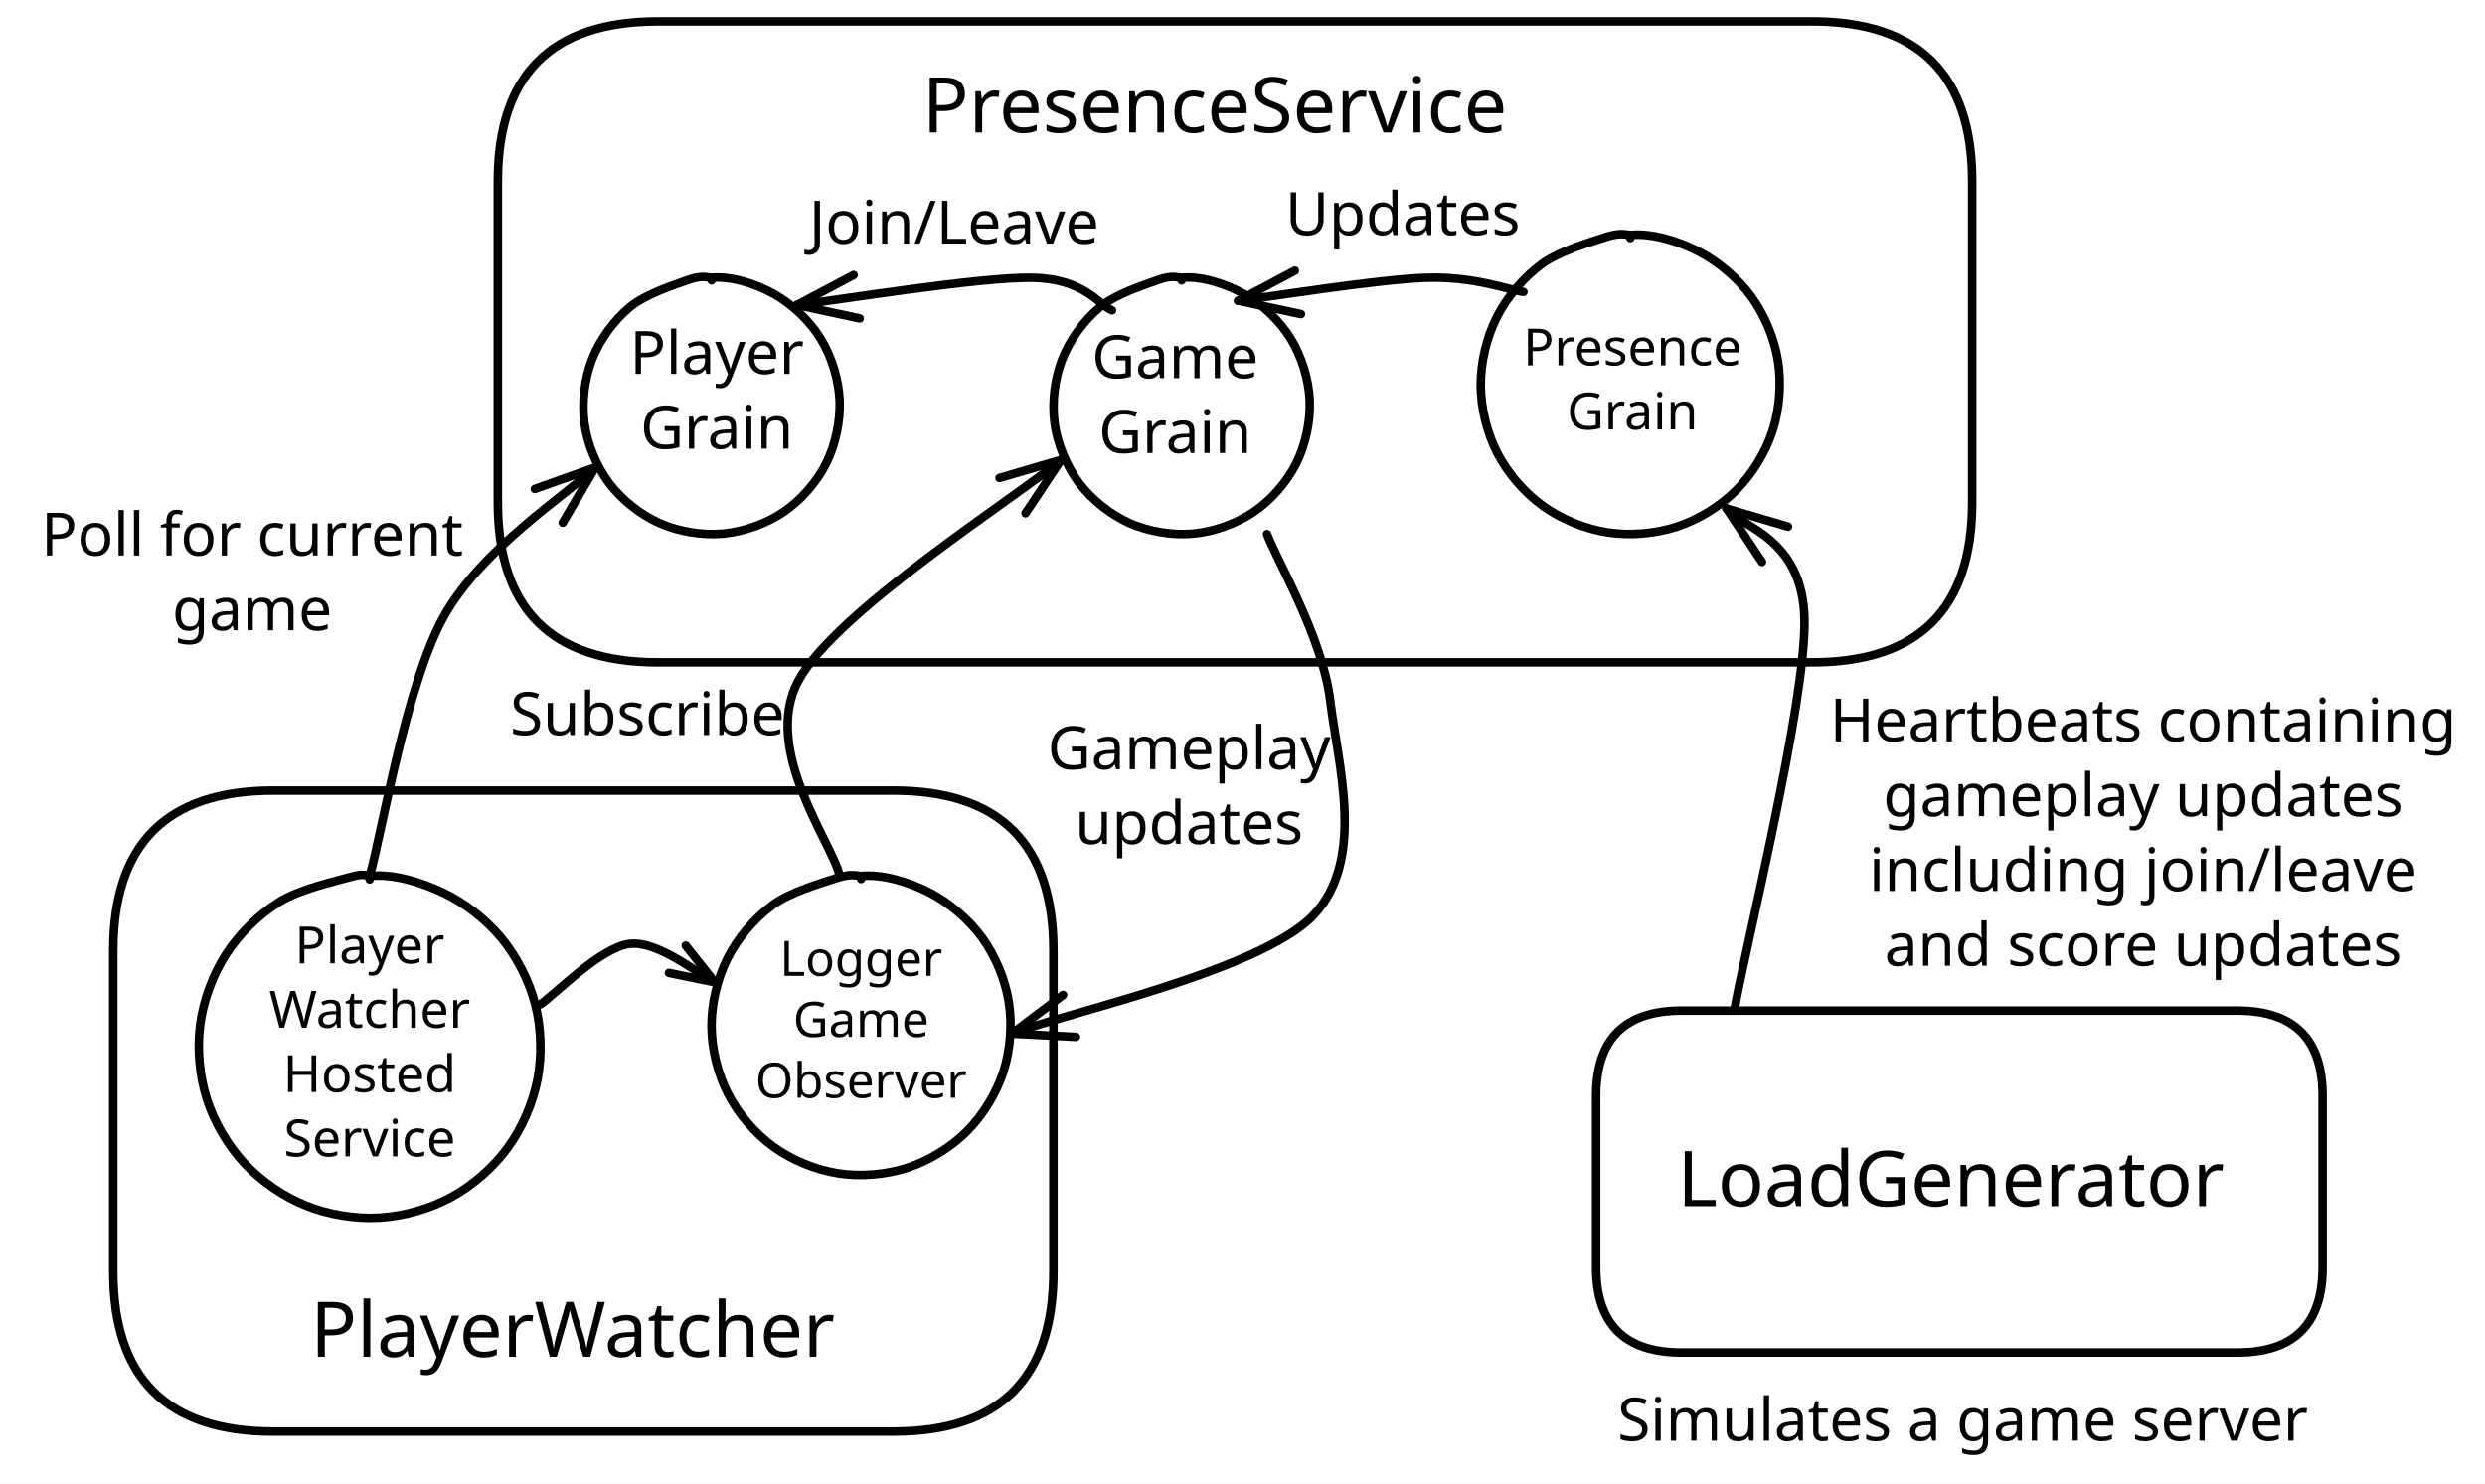
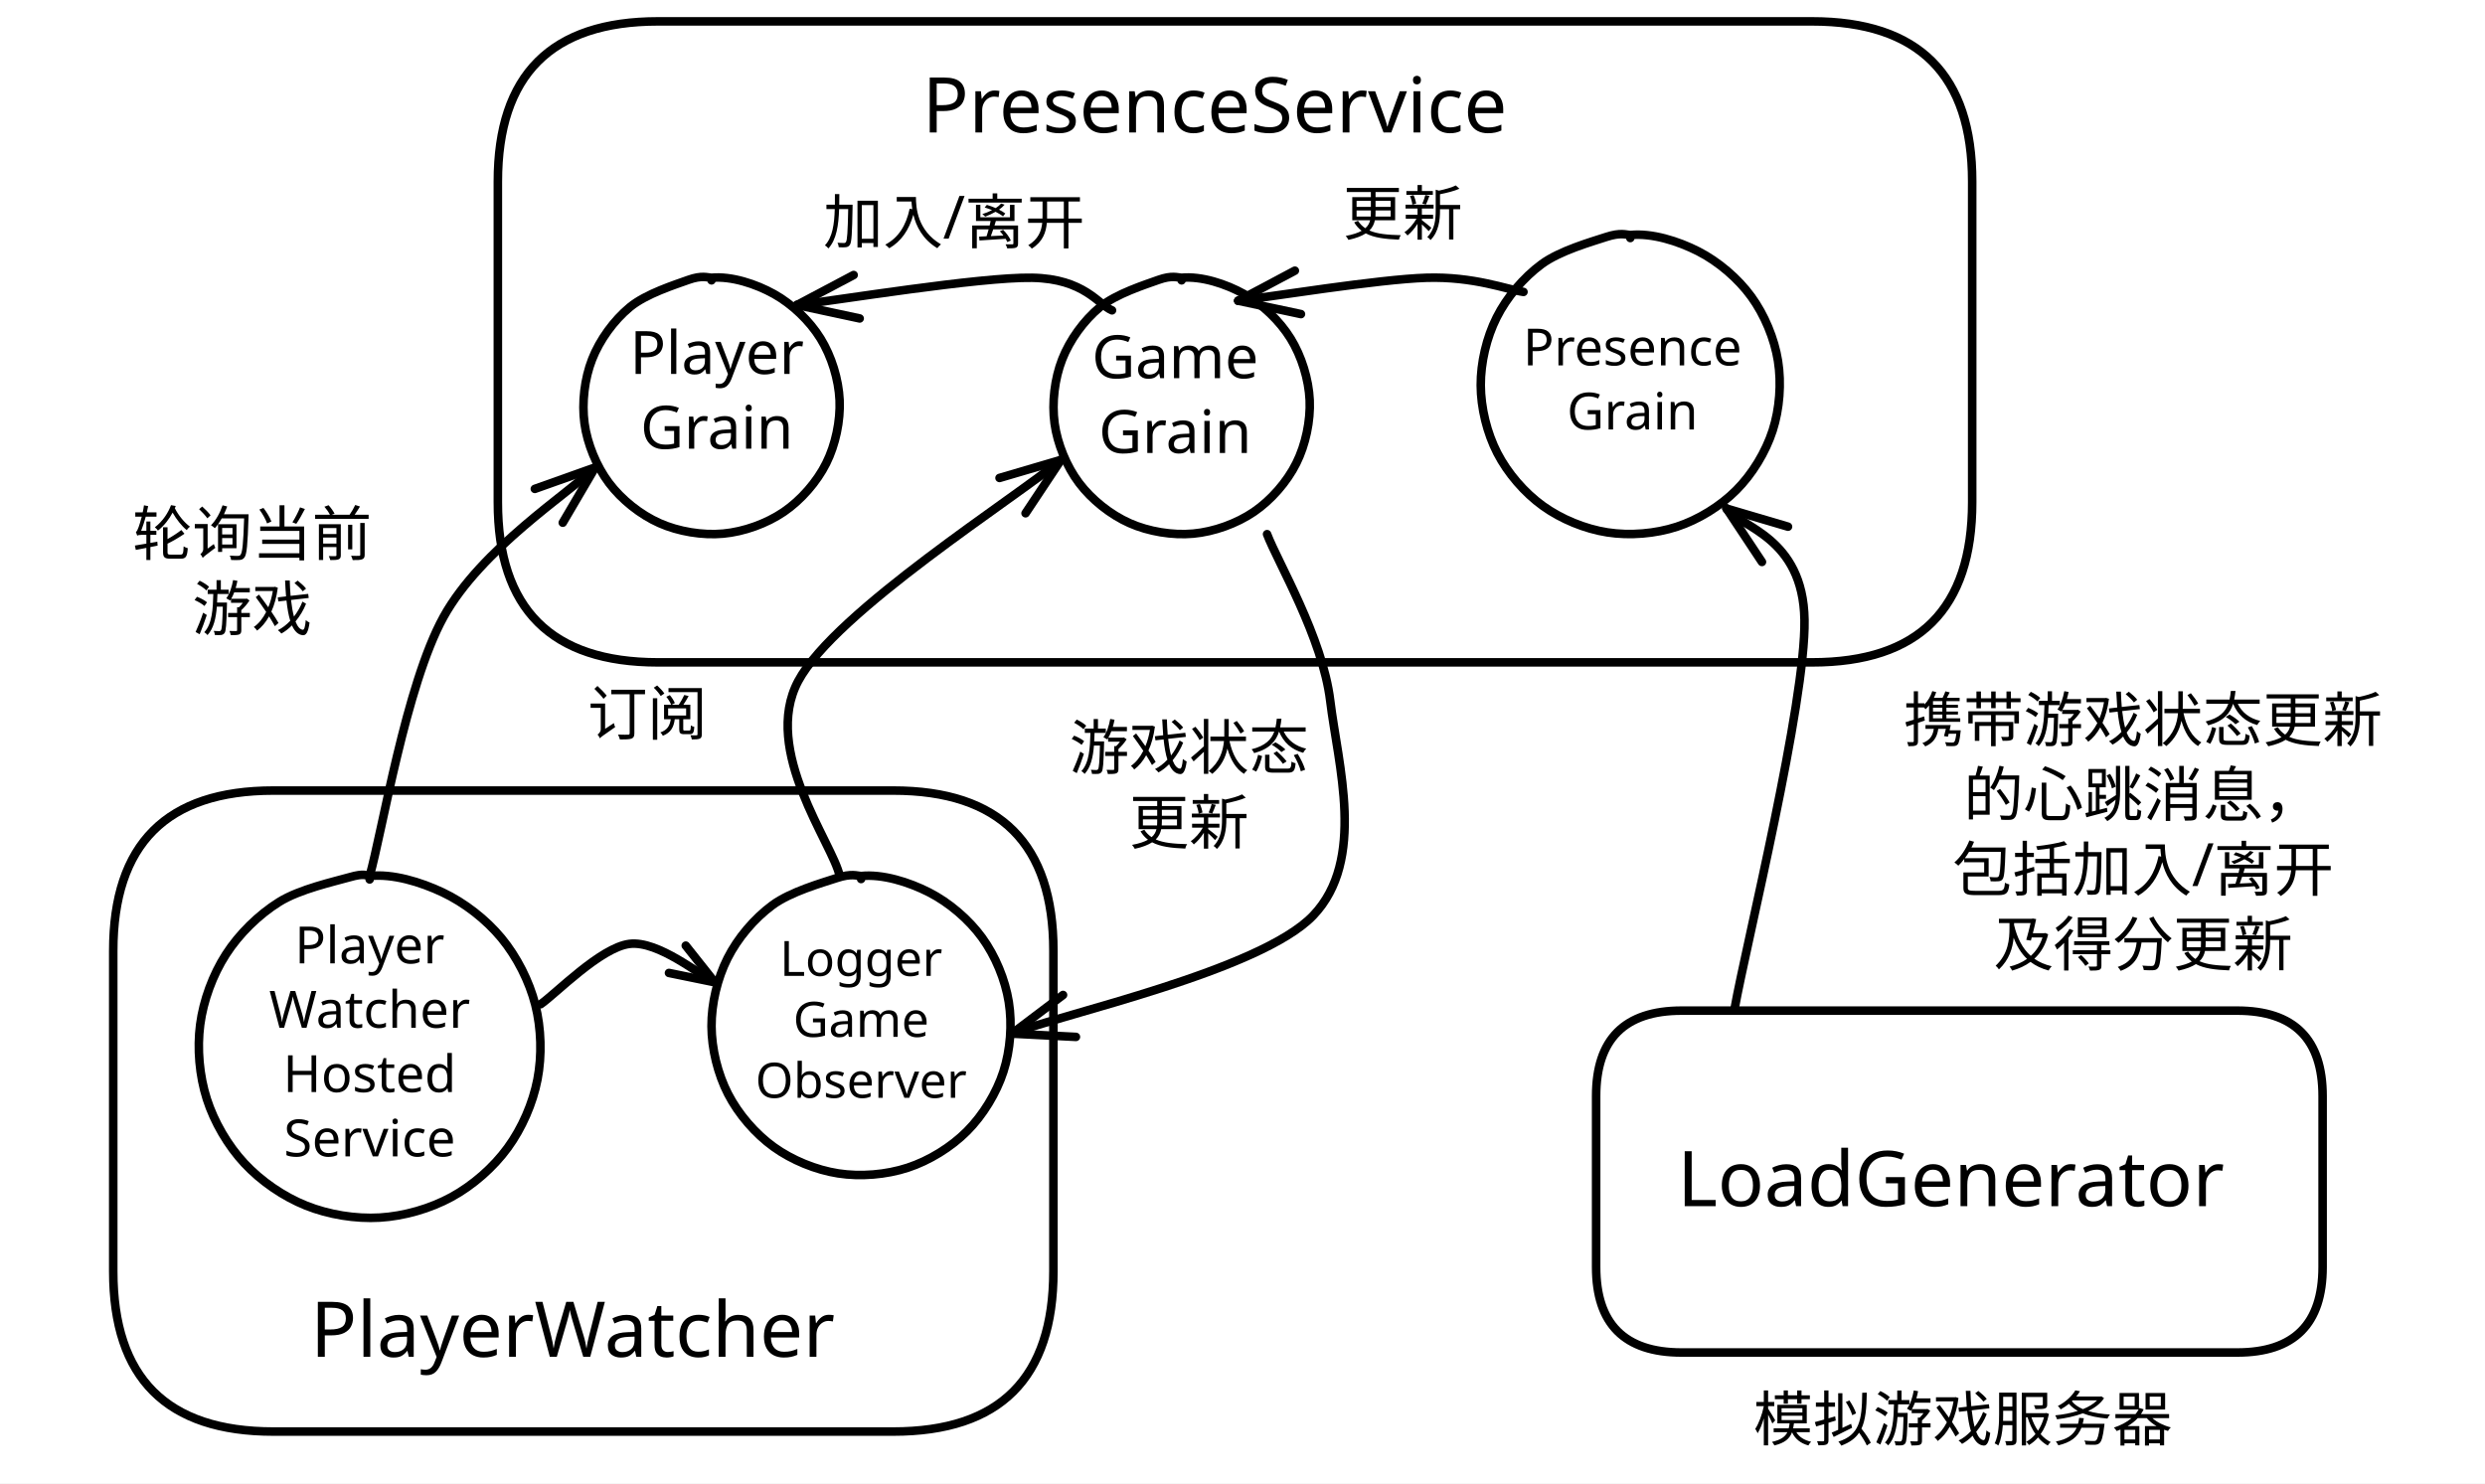
<svg xmlns="http://www.w3.org/2000/svg" version="1.1" viewBox="0 0 1163 694.257" width="3489" height="2082.772">
  
  eyJ2ZXJzaW9uIjoiMSIsImVuY29kaW5nIjoiYnN0cmluZyIsImNvbXByZXNzZWQiOnRydWUsImVuY29kZWQiOiJ4nO1cXGtT4lhcdTAwMTP+vr/Ccr8u7Llf9lx1MDAxYqLjZVRcdTAwMWPRQX1ny4pcdTAwMTAhXGJcdTAwMDRDXHUwMDAwYWv++9tcdEpCbkSF0amCci6S28nJ00/3090n//2xtbXtTvrm9j9b2+ZT3ehYXHLHXHUwMDE4b//lfT8ynYFl92BcdTAwMTPxf1x1MDAxZthDp+7v2XLd/uCfv/9cdTAwMGWOKNbt7uwos2N2zZ47gP3+XHUwMDA3v29t/ef/XHJbrIZ3rDusnpm1SVx1MDAxZJ1OKtX6TZ3s9puX/qH+Ti+Dccy6a/SaXHUwMDFkM9j0XHUwMDA032uF5r9P4HdMQl+MrYbbgi+F0kVcdTAwMWT+zPdomVaz5cIuXHUwMDE0oVwiXG5/xHyf2VX/2VxuzjtwXHUwMDFk+8Es21x1MDAxZNvxhvbn7IhgYHdG/aHp2MNeY76P61x1MDAxOL1B33BgJoL97q1Op+pO/LPDbMLMbUeuUXu+XHUwMDAzXHUwMDE2+T7tKLhos9UzXHUwMDA3g4Xx2n2jbrn+9KDgW2+E/cOG/2D+jZ6/ZTj95/Ns+3dcdTAwMTJcdTAwMWGZaXpcdTAwMGaOUYK5oITPN1x1MDAwNPjAREe/PbV7PlawXHUwMDE0UkvOKZ7vYVxydlx1MDAwMSSuf9Z7ozMwg4n0rrw3XHUwMDAz0PNInzfBxptdye1dk59cdTAwMWZcbj7pPNSnN8c7XHUwMDAxcGCHh5PB5OKyJne7p7u1xllf39yfXHUwMDFlbz9v/9f/9+dfSZA8rlx1MDAxZjiNyp59yq/736lRaVx1MDAxZp3v2XFIuuaTu4hGjKUq8kVAUlx1MDAxNFx1MDAwNySRLFx1MDAwZUHGN5DLhlx1MDAxY0FcdTAwMWNzXHUwMDAyf2RcdTAwMTLmQoiKYE4zIVx1MDAxNKfqbZDrXHI7neDZe89cdTAwMWNcdTAwMDZ45phcdTAwMDNcdTAwMTPOXjWdkVVcdTAwMGaR0r3dc6vW1LssXHUwMDE1XHUwMDBi334xulbHn5GFs5U6VtNcdTAwMWL/dlx1MDAxZK5oOtvhm3At4NP5XHUwMDBlrt1cdTAwMGY/8IHZsXr+dUhcIpYzmDOYNY5V2qxRqbSEqcszazO7Mdq4clxcqJ6UL55OyuPJaGp+b375LNiL25RvsUxcdTAwMDdcdTAwMTfzXHUwMDBmkYyu3Ope7J6y4Opzu8dcdTAwMDJFga6lpIRcdTAwMTAp320572PQUvNh2lx1MDAxOFx1MDAxNeyBjZ+MY/fGXHUwMDFjXHUwMDBlJ1Z4XHUwMDA35/KxcdJAuEb5t8kjP909MUQvm2KT2TNcdTAwMTRbYJqGSG9WhOSa50bkaWFScepPtLozqKmaQGf7d/TwkyOSXHUwMDEzuYhIhUjIqaxcdTAwMWGTRIg4JkO+6MXdI+JRKKLrgGRw+Kvp0/fXttHYN3umY7i2k0KR7+Dct7Mrlqk+SVBcdTAwMGU+KTyfy7Ds7Fxc7KCJMFx1MDAwZWtccufAVVx1MDAxN6Xdg+vHz41lhVwi0blgq1x1MDAwZmlegMySyDVcdTAwMWN9PSNZKaVcdMVyPUheNedhzSiiVCudXHUwMDFiKENBXHUwMDA3pXNamVx1MDAxYXSMxiV5eDG5cT45UEK3N+M8uT4vTDiJXHUwMDAzJc54MOlcdTAwMTKCypC3+TyMd9YxJqZTM9x6y/xVjDdcdTAwMDNX8/HSuaxKm5RG5dvbqXNtXHUwMDFlju5yaSNcdTAwMTElXHUwMDAzrkns2YTtNYiQWFx1MDAxNn420shzJ1ojxrWI8Yg/pzGNPmdcdTAwMTc4hDFcdTAwMTGONN8tjVx1MDAwZUzDce9Mw1x1MDAxZGzVXHUwMDAxxYbVs3rNXHUwMDFmvabRNftcdTAwMDDbrWG/Ybjm4Fx1MDAwN3xd71xmXHUwMDFisHGrbVu9vzumMTJ/9IxeY2tQt1x1MDAxZPNlx0RtRVRcdTAwMWVTeb+2XHUwMDAy+Z5hXGan5Xth41x1MDAwYtluXGJV2q+ZhUsxasWNwex0rP4gkrnCYX81y1x1MDAxNCSkrnCiYtjYw/JUgSegXGJEWVx0XHUwMDA2oVKjMqk5hN9cdTAwMDTlUVx1MDAxOJnSKjn3XHUwMDE0Uk5LtdfBdaVxcTBtkdpcdTAwMTGtSzE+vDLJbXhcdTAwMDe3fLYvO1x1MDAwZlx1MDAwZp1rc+A02o2n9i7+XHUwMDE23mH/tHp7daH3XHUwMDFihfNcdTAwMTY6Olx1MDAxY1x1MDAxZl3aO9V3qrdcdTAwMTnuu2VlnI949b7yhU5cdTAwMGVuTvVpXHUwMDE1d/PiXHUwMDFlkVxi7llChlxmkyTck1xy7pdlZbHC0lNcdTAwMTZJaoSm5nogzkFcdTAwMWOiXHUwMDFkmkeOZFx1MDAwMp9cdTAwMTWcwf14v3U0dS67X2t35Ta6IGHQsfvm8Py0d1Uwpt1cdTAwMGLNXHUwMDFjcT9cdTAwMWTyfCmDXHUwMDE4nkL3lu7jXGLCnGNcdTAwMDLeMXdcdTAwMDR9Ze9cZqn+Vmmctlx1MDAwZlx1MDAxYdXOVbs8KOHPgpCUtFx1MDAwMYm6k7BZrTqEXmqez3CEUUkhJFx1MDAxM2vOZL2fLMmjO6pww+refjHt5t6e4+xcdTAwMWbXXHUwMDE3znDbqj+iw8OSa41Le3dUnYxDvv5twJ6hbdpn/Fv58kv1cUzPXG7D3fbd+a2RK6RGsWdO4lRcdTAwMWHigvmjkr9cdJE2bNez0o9gUiwoI0wnh9Q4I0nJOVx1MDAxMoqRd9e3qoflmynpn5etx/qJe3Mg63s3x/lcdTAwMDGXolx1MDAxOX/09lx1MDAxZFxiyX9JUN21XHUwMDFhjXBiLFx1MDAxNFeLrLD6+7F7My5dtcyj/e9sMlK4NlVuLoNgXCKHQUBcdTAwMDSyWOulcVx1MDAwM1x1MDAxMZFyMNnYyzJ7oVRcdTAwMTGJXGKOlX49o4hV7ObmXHUwMDAyc4spyeWcM83lndFu3Fxcnit8mVx1MDAwNsN+mcFwXHUwMDFjXHUwMDAxZIb9XHUwMDE0Sk+l607vqnS32yl8XHUwMDFktcxq/et1LvshcfuJ52iSitdcdTAwMWKHstRAuOSEsOSGXHQl0uxcdTAwMDNzgYlGSL1bki5ccoG+TkvTYeXk8KK1r8/t272KMCvNV1x0yld6pH2jm21eXHUwMDFm7o/yKFx1MDAwZopSn1x1MDAxZGFcdTAwMDSiXHUwMDAxTPJcdTAwMTd5pl9cdTAwMWWmbv/+0jBk+fS6fH3b3Ds6+OTKXHUwMDAzRXuwhFqj8liWXHUwMDEwe0lcdTAwMDBpRiWRMvArYfNccimH7/fiS3vgkmsx5lx1MDAwNfOMNZSVXHUwMDAw2Xfqk6XqYqntJcuPTHWxrOqEXHUwMDE5S0MuQUJgRSjL3/xRqF2T9kVB8DOFql/l9PuZ/EI+XHJ3p0BcdTAwMTcjXHUwMDFj7deSSFx1MDAxNlx04lxu7p5cdTAwMDOIMFlcdTAwMWKUtVjsSkyowyteXGZGgiVXUZhjjVx1MDAwNYdjQ1x1MDAwZuojcb7XJqSLqqS799DiXHUwMDE3j1ONa5PT+FXCXHUwMDFjT4rB/Vx0JkI1oaVV/2bT1zO+XHUwMDE3qdxcckxnlFJcZpNcIm1cdTAwMWHf5EAyQq9SpWKizuj2pHBl7J33nXH9fniRMzOqompeJFx1MDAxNVx1MDAwNERcdTAwMTL/id8k/FpRYjRcdTAwMDDc0G3c0qvS5PK8LG2DP5JzXHUwMDFiXHUwMDFib4H1XFz1c4jTpFx1MDAxNElRXHUwMDFhTY3SmFx1MDAxMlxiSUHeVkZ7Tfp0aVYg21x1MDAwNDOgi55cblad7mqnfTs6nFYt9VDulPOoXHUwMDA2JUmRRFhUaF2Uks1/dFxmyFx1MDAxYagtLGhcdTAwMTJEXHUwMDA1JqjIOFxufvRcdTAwMDblq0G5luDavbx4XHUwMDAyyuPQn/fRXHUwMDAywDXB4t1SJFx1MDAxOeWpOuElc/Xc7/Cjd2BcdTAwMGbgmj96Wd23hFx1MDAxNVx1MDAxMeim4Ecu7LVOMYExjuA2y+xcdTAwMDbNk3a1d2dW2lx1MDAwZsKoNrrVqSjlMTvJI32CPFRcdTAwMDOZ97rghKjid1x1MDAxMetcdTAwMWZXRsOUMElcdTAwMDRliZ3mXHUwMDE5al0wglx1MDAxOCP0bSaS3Gpudzpb97azVVx1MDAxZjreXHUwMDE0z1opPrQrXCIze5stZeaANlx1MDAxY8dcdTAwMWVH0k84V1x1MDAwNERcdTAwMTLytVgz8DeIYok1XHUwMDE1iP4m+dpcdTAwMGZEuJKKK5LQeejhKL7CYq5cZuEhcVx0XHUwMDBm6m2V4lx1MDAwNYT3bSu8MMz7XHUwMDA0/9tcbmbA/2X+/3//Sty7gHWRXHUwMDExjilTSEhcZkYqw8dcdTAwMTc0Llx1MDAxMkbgjrVcdTAwMTBcdTAwMWNcdM6WnVx1MDAxMCNa5Fx1MDAxMlwiO1x1MDAwZZBcIkpcdTAwMDUz9Xy5XGLigvPFXHUwMDFjWcdcdTAwMTi4ZbvbtTxcdTAwMDF75t11dCpcdTAwMDau4bg7Vs9rh4Jt/81P9rJ+7jBHesg3+/rQR09cdTAwMTFcdMVcdTAwMTHhXG5hqSC64qGdmkbfQ8DzXHUwMDE3P+eDMHuN5UPITi4vXGaBcIo4TFx1MDAxZPHW0+GgzzxcdTAwMTiCiD6y2Jj8iSl5XFzRMo1GdNpgxOFtz6SSQU7ZVdxMcqJRcuJJtSWWsLiQUFpcdTAwMDRvjT24UKYp2ywuXFzWzkhcdTAwMTnMLokvI/RcdTAwMDO71LRcdTAwMTWjXGLiU0xW4H1Xyk1ER5hkgUqkKoJ21H5MLlx1MDAxNJtcdTAwMWJB+ulw1um8NYiwXHUwMDExI0khXHUwMDE2IZzw5dRcdTAwMTnlzlx1MDAwNeqMw/dXUF12XHUwMDBmTohnXG5ANEJcdTAwMTOkKaeMgWdSOoHsSFx1MDAxMaJy5KXjNYhcdTAwMTgp40yTi/1eQcBcZoNYYlx1MDAxYzST8pJOOD6mdZNdcjkmXHUwMDE32Vx1MDAxMSGLjFxuhimEYFTISHs+o3zRmyZcdTAwMTDh4lx0VFx1MDAxMJpcdTAwMDZBW+QkNIg6NryYXHUwMDFjtWGmqIfyWFx1MDAwN+u2v2AhlVx1MDAxOIVEXHUwMDEwz7BcdTAwMTW0eb+GXHUwMDE4XHUwMDBiZHnYRtNwMtvKX1x1MDAxObVcdTAwMTXSgTdcdTAwMWJcdTAwMTEpMlxyJKCUgtBccnFcdTAwMTli2/WR2SuCJlx1MDAwZdGkJz6ZVkxjXHUwMDE1pzJcdTAwMTEhY/pGJsvsOlvkV800WLzAnntVXGbFqUxCrEeI5Fx1MDAxYaI8wZDksTGtmNqyS9GZ1JbQIySXkVx1MDAxOXhAcI2ce1OOPM+aQGYo+lxcNmS2hMxcdTAwMTCBeYL7TmxWTm9cdTAwMTlcdTAwMDJfL5DQq1jO/0oyK1xuzJUkXHUwMDE0Q5RcdTAwMDRwWU5GjGfEVYUo7ujSyK+QjsTZZlx1MDAxMFSKXHUwMDBiXHUwMDA2JEJcdTAwMTGYq1xmxX7rY7fsfr1cdTAwMDV201x1MDAxY8JcXIm8J1xiXHUwMDA0LEPc/Fx1MDAxMlx1MDAxNNFcIpVcdTAwMTR5XHUwMDE2XHUwMDA0XHUwMDAxXHUwMDE0MPTLJK9Lplx1MDAxNjBE30pcdETg2XotbDQ+JpzynNZGb9lVnix609HVXHUwMDE1iSk0xFNSXHUwMDFi4YxaNGGy4bNsPqOMYIKFTKSz+IqMeVx1MDAwNyRDjINo+8Wx2dLIjLLM9Fx1MDAxN3l9Pi1ccnSzXHUwMDEzZiTo1kdd2fX6iMqUjFDJqVx1MDAwNu5cdTAwMDKZyUNk/r6UWu5QXGbGoJFihHkzhGBcdTAwMTKDVsxgXGbsV+fUrHLBno6Nw2tb0++F7qU6OdCjfO2msXx/Qlx0XHUwMDBih6rqm1x1MDAxMlb+dlMlQeTQ+FuR/ClNXVx1MDAwMVx0cZeEXGJC4Fx1MDAxNeT3w32e3tLfXHUwMDFmvc+wpDezeJXcJJ5LV1xi5HUrYFx1MDAwZZEpXHUwMDA1XHUwMDAxKshcIrSlRktUXHUwMDA29YI3IVx1MDAxOfCLgPAuySlcdTAwMTO68cJLS7dcdTAwMTA2XHUwMDEykKtJpVtB0pdAwrNTTFx1MDAxMbF+P1xcYLgoKJGCgu9cdTAwMTdcYlx1MDAxM1x1MDAxNCqNeJvVa5NcdTAwMWWqqKmgXHUwMDFjUSlcdTAwMTRcdTAwMDQhwVx1MDAwYi78rYSiXCLmXHUwMDEw5VxuXG5Xo1xc5Vx1MDAxNC4g9zWAXHUwMDE5g9qIJFFcdTAwMTT5XHUwMDAwX539erFFXy2YhvGDXHUwMDBlXHUwMDAyrVx1MDAxNHrJzns9dfaC/8Uh+C+rg3FIXHUwMDA18Z1SPJ41XHUwMDAxKUe8Llx1MDAwM60hmFBcdTAwMTiT2KBW7Kntx9vBU2FXMGta2H0yLiTunNTyeGpcdTAwMWRK385qXyre0YVJQlx1MDAwZleoXHUwMDEzYkNYybLBi+kg/E9sNVx0LTyLNWN5vb9CrdBPV4d3g7pj3X1sc8lzvSpcdTAwMTnByd2Nufwzir5/RrK4MlbR0lqCXHUwMDBmVpuqxetcdTAwMTAuXHUwMDEwXHUwMDEzXFwznVTN1emrZ7xEOMfijSuf1ieMWVx1MDAxYUa8TyFcdTAwMGWPZedLxZx/PozSz7c+X5tbXHUwMDE3o1wi5aA2MdEgOamMa2JSZMKvyWNCOSXorW0nmctLXHUwMDE2PS+G4IohLalX5FFYJ4hkXdS/WCTX6WOjdDEtTSeVpmJ7o1x1MDAwNplcdTAwMWXkcb043C4ye09cdTAwMTBPXHUwMDEwyThhlf/G9+Z4ozDnXHUwMDAycJLUXHUwMDA1x1NFMkHEW0VC5dtWLSc638tPII1TXFzv0oVkOGMhXHUwMDE5qCogXHUwMDA3nUdVzSxl3Dm+eji771x1MDAxZD/Jh+FDdfqt1qtcdTAwMTU+XHUwMDBi3tLWkUWz7jS0oH31SyBcdTAwMTNcdTAwMTJiIVt/xrZkknAl1vPqleS1XFy5YOpd4Mh74dux98K3XHUwMDE0XHUwMDFjvlx1MDAwM9hcdTAwMTkkXFxcIqBcdTAwMDWfdkYl/q1z2L4/v7LG46NcXCTMdCR5vfi4NThcdTAwMTRcdTAwMTKq/iYkd1x1MDAxMt9OuiHoJVx1MDAwNFxyxCG1XHUwMDEyyY2AKJV2lFwijDNOV8jPVas77HhcZr1lbHlccvhb0fWGXHUwMDFmyNd/PMeA20a/X3VhkPNAXG7m32o8jyq4re2RZY534vj5897/eCb084+f/1x1MDAwNz2YvF8ifQ==
  <defs>
    <style>
      @font-face {
        font-family: "Virgil";
        src: url("https://excalidraw.com/Virgil.woff2");
      }
      @font-face {
        font-family: "Cascadia";
        src: url("https://excalidraw.com/Cascadia.woff2");
      }
    </style>
  </defs>
  <rect x="0" y="0" width="1163" height="694.257" fill="#ffffff" />
  <g stroke-linecap="round" transform="translate(233 10) rotate(0 345 150)">
    <path d="M75 0 M75 0 C289.08 0, 503.16 0, 615 0 M75 0 C259.59 0, 444.19 0, 615 0 M615 0 C665 0, 690 25, 690 75 M615 0 C665 0, 690 25, 690 75 M690 75 C690 131, 690 187, 690 225 M690 75 C690 111.29, 690 147.59, 690 225 M690 225 C690 275, 665 300, 615 300 M690 225 C690 275, 665 300, 615 300 M615 300 C481.95 300, 348.89 300, 75 300 M615 300 C464.8 300, 314.59 300, 75 300 M75 300 C25 300, 0 275, 0 225 M75 300 C25 300, 0 275, 0 225 M0 225 C0 179.71, 0 134.41, 0 75 M0 225 C0 168.04, 0 111.08, 0 75 M0 75 C0 25, 25 0, 75 0 M0 75 C0 25, 25 0, 75 0" stroke="#000000" stroke-width="4" fill="none" />
  </g>
  <g transform="translate(431.5 30) rotate(0 137 22.5)">
    <text x="137" y="32" font-family="Virgil, Segoe UI Emoji" font-size="36px" fill="#000000" text-anchor="middle" style="white-space: pre;" direction="ltr">PresenceService</text>
  </g>
  <g stroke-linecap="round" transform="translate(747 473) rotate(0 170 80)">
    <path d="M40 0 M40 0 C101.75 0, 163.51 0, 300 0 M40 0 C137.56 0, 235.13 0, 300 0 M300 0 C326.67 0, 340 13.33, 340 40 M300 0 C326.67 0, 340 13.33, 340 40 M340 40 C340 60.34, 340 80.68, 340 120 M340 40 C340 65.63, 340 91.25, 340 120 M340 120 C340 146.67, 326.67 160, 300 160 M340 120 C340 146.67, 326.67 160, 300 160 M300 160 C243.88 160, 187.77 160, 40 160 M300 160 C247.41 160, 194.83 160, 40 160 M40 160 C13.33 160, 0 146.67, 0 120 M40 160 C13.33 160, 0 146.67, 0 120 M0 120 C0 102.84, 0 85.69, 0 40 M0 120 C0 91.95, 0 63.89, 0 40 M0 40 C0 13.33, 13.33 0, 40 0 M0 40 C0 13.33, 13.33 0, 40 0" stroke="#000000" stroke-width="4" fill="none" />
  </g>
  <g transform="translate(780 532.5) rotate(0 133 22.5)">
    <text x="133" y="32" font-family="Virgil, Segoe UI Emoji" font-size="36px" fill="#000000" text-anchor="middle" style="white-space: pre;" direction="ltr">LoadGenerator</text>
  </g>
  <g stroke-linecap="round" transform="translate(53 370) rotate(0 220 150)">
    <path d="M75 0 M75 0 C142.18 0, 209.35 0, 365 0 M75 0 C175.92 0, 276.85 0, 365 0 M365 0 C415 0, 440 25, 440 75 M365 0 C415 0, 440 25, 440 75 M440 75 C440 113.8, 440 152.6, 440 225 M440 75 C440 133.19, 440 191.37, 440 225 M440 225 C440 275, 415 300, 365 300 M440 225 C440 275, 415 300, 365 300 M365 300 C267.54 300, 170.07 300, 75 300 M365 300 C259.64 300, 154.27 300, 75 300 M75 300 C25 300, 0 275, 0 225 M75 300 C25 300, 0 275, 0 225 M0 225 C0 178.02, 0 131.05, 0 75 M0 225 C0 174.84, 0 124.67, 0 75 M0 75 C0 25, 25 0, 75 0 M0 75 C0 25, 25 0, 75 0" stroke="#000000" stroke-width="4" fill="none" />
  </g>
  <g transform="translate(142 603) rotate(0 126 22.5)">
    <text x="126" y="32" font-family="Virgil, Segoe UI Emoji" font-size="36px" fill="#000000" text-anchor="middle" style="white-space: pre;" direction="ltr">PlayerWatcher</text>
  </g>
  <g transform="translate(853 322) rotate(0 150 70)">
-     <text x="150" y="25" font-family="Virgil, Segoe UI Emoji" font-size="28px" fill="#000000" text-anchor="middle" style="white-space: pre;" direction="ltr">Heartbeats containing</text>
-     <text x="150" y="60" font-family="Virgil, Segoe UI Emoji" font-size="28px" fill="#000000" text-anchor="middle" style="white-space: pre;" direction="ltr">gameplay updates</text>
-     <text x="150" y="95" font-family="Virgil, Segoe UI Emoji" font-size="28px" fill="#000000" text-anchor="middle" style="white-space: pre;" direction="ltr">including join/leave</text>
-     <text x="150" y="130" font-family="Virgil, Segoe UI Emoji" font-size="28px" fill="#000000" text-anchor="middle" style="white-space: pre;" direction="ltr">and score updates</text>
+     <text x="150" y="25" font-family="Virgil, Segoe UI Emoji" font-size="28px" fill="#000000" text-anchor="middle" style="white-space: pre;" direction="ltr">携带游戏状态更新</text>
+     <text x="150" y="60" font-family="Virgil, Segoe UI Emoji" font-size="28px" fill="#000000" text-anchor="middle" style="white-space: pre;" direction="ltr">的心跳消息，</text>
+     <text x="150" y="95" font-family="Virgil, Segoe UI Emoji" font-size="28px" fill="#000000" text-anchor="middle" style="white-space: pre;" direction="ltr">包括加入/离开</text>
+     <text x="150" y="130" font-family="Virgil, Segoe UI Emoji" font-size="28px" fill="#000000" text-anchor="middle" style="white-space: pre;" direction="ltr">及得分更新</text>
  </g>
  <g stroke-linecap="round" transform="translate(693 110) rotate(0 70 70)">
    <path d="M70 0 C80.05 -1.04, 92.32 2.81, 101.75 7.61 C111.18 12.42, 120.36 20.25, 126.59 28.8 C132.82 37.36, 137.45 48.5, 139.12 58.95 C140.79 69.4, 139.87 81.44, 136.61 91.51 C133.36 101.58, 127.08 111.88, 119.61 119.38 C112.15 126.88, 101.87 133.22, 91.82 136.51 C81.76 139.81, 69.73 140.8, 59.27 139.17 C48.82 137.55, 37.65 132.97, 29.07 126.78 C20.48 120.59, 12.61 111.45, 7.76 102.04 C2.92 92.63, 0.05 80.91, 0 70.32 C-0.05 59.74, 2.71 47.99, 7.47 38.54 C12.22 29.09, 20.01 19.87, 28.54 13.6 C37.07 7.33, 51.72 3.2, 58.63 0.93 C65.54 -1.34, 68.11 -0.08, 70 0 C71.89 0.08, 70 0.23, 70 1.4 M70 0 C80.05 -1.04, 92.32 2.81, 101.75 7.61 C111.18 12.42, 120.36 20.25, 126.59 28.8 C132.82 37.36, 137.45 48.5, 139.12 58.95 C140.79 69.4, 139.87 81.44, 136.61 91.51 C133.36 101.58, 127.08 111.88, 119.61 119.38 C112.15 126.88, 101.87 133.22, 91.82 136.51 C81.76 139.81, 69.73 140.8, 59.27 139.17 C48.82 137.55, 37.65 132.97, 29.07 126.78 C20.48 120.59, 12.61 111.45, 7.76 102.04 C2.92 92.63, 0.05 80.91, 0 70.32 C-0.05 59.74, 2.71 47.99, 7.47 38.54 C12.22 29.09, 20.01 19.87, 28.54 13.6 C37.07 7.33, 51.72 3.2, 58.63 0.93 C65.54 -1.34, 68.11 -0.08, 70 0 C71.89 0.08, 70 0.23, 70 1.4" stroke="#000000" stroke-width="4" fill="none" />
  </g>
  <g stroke-linecap="round" transform="translate(273 130) rotate(0 60 60)">
    <path d="M60 0 C69.25 -0.87, 80.71 2.85, 89.21 7.59 C97.72 12.33, 105.91 20.16, 111.03 28.44 C116.15 36.73, 119.5 47.56, 119.94 57.28 C120.38 67.01, 118.03 78.1, 113.68 86.81 C109.33 95.52, 101.88 104.06, 93.83 109.55 C85.79 115.04, 75.13 118.87, 65.43 119.75 C55.73 120.64, 44.55 118.79, 35.65 114.84 C26.75 110.89, 17.88 103.83, 12.03 96.04 C6.18 88.26, 1.87 77.78, 0.55 68.13 C-0.77 58.48, 0.57 47.23, 4.12 38.16 C7.66 29.09, 14.31 19.91, 21.82 13.72 C29.33 7.52, 42.82 3.27, 49.18 0.98 C55.55 -1.3, 58.2 -0.04, 60 0 C61.8 0.04, 60 0.2, 60 1.2 M60 0 C69.25 -0.87, 80.71 2.85, 89.21 7.59 C97.72 12.33, 105.91 20.16, 111.03 28.44 C116.15 36.73, 119.5 47.56, 119.94 57.28 C120.38 67.01, 118.03 78.1, 113.68 86.81 C109.33 95.52, 101.88 104.06, 93.83 109.55 C85.79 115.04, 75.13 118.87, 65.43 119.75 C55.73 120.64, 44.55 118.79, 35.65 114.84 C26.75 110.89, 17.88 103.83, 12.03 96.04 C6.18 88.26, 1.87 77.78, 0.55 68.13 C-0.77 58.48, 0.57 47.23, 4.12 38.16 C7.66 29.09, 14.31 19.91, 21.82 13.72 C29.33 7.52, 42.82 3.27, 49.18 0.98 C55.55 -1.3, 58.2 -0.04, 60 0 C61.8 0.04, 60 0.2, 60 1.2" stroke="#000000" stroke-width="4" fill="none" />
  </g>
  <g stroke-linecap="round" transform="translate(493 130) rotate(0 60 60)">
    <path d="M60 0 C69.25 -0.87, 80.71 2.85, 89.21 7.59 C97.72 12.33, 105.91 20.16, 111.03 28.44 C116.15 36.73, 119.5 47.56, 119.94 57.28 C120.38 67.01, 118.03 78.1, 113.68 86.81 C109.33 95.52, 101.88 104.06, 93.83 109.55 C85.79 115.04, 75.13 118.87, 65.43 119.75 C55.73 120.64, 44.55 118.79, 35.65 114.84 C26.75 110.89, 17.88 103.83, 12.03 96.04 C6.18 88.26, 1.87 77.78, 0.55 68.13 C-0.77 58.48, 0.57 47.23, 4.12 38.16 C7.66 29.09, 14.31 19.91, 21.82 13.72 C29.33 7.52, 42.82 3.27, 49.18 0.98 C55.55 -1.3, 58.2 -0.04, 60 0 C61.8 0.04, 60 0.2, 60 1.2 M60 0 C69.25 -0.87, 80.71 2.85, 89.21 7.59 C97.72 12.33, 105.91 20.16, 111.03 28.44 C116.15 36.73, 119.5 47.56, 119.94 57.28 C120.38 67.01, 118.03 78.1, 113.68 86.81 C109.33 95.52, 101.88 104.06, 93.83 109.55 C85.79 115.04, 75.13 118.87, 65.43 119.75 C55.73 120.64, 44.55 118.79, 35.65 114.84 C26.75 110.89, 17.88 103.83, 12.03 96.04 C6.18 88.26, 1.87 77.78, 0.55 68.13 C-0.77 58.48, 0.57 47.23, 4.12 38.16 C7.66 29.09, 14.31 19.91, 21.82 13.72 C29.33 7.52, 42.82 3.27, 49.18 0.98 C55.55 -1.3, 58.2 -0.04, 60 0 C61.8 0.04, 60 0.2, 60 1.2" stroke="#000000" stroke-width="4" fill="none" />
  </g>
  <g transform="translate(293 150) rotate(0 42.5 35)">
    <text x="42.5" y="25" font-family="Virgil, Segoe UI Emoji" font-size="28px" fill="#000000" text-anchor="middle" style="white-space: pre;" direction="ltr">Player</text>
    <text x="42.5" y="60" font-family="Virgil, Segoe UI Emoji" font-size="28px" fill="#000000" text-anchor="middle" style="white-space: pre;" direction="ltr">Grain</text>
  </g>
  <g transform="translate(713 150) rotate(0 51 30)">
    <text x="51" y="21" font-family="Virgil, Segoe UI Emoji" font-size="24px" fill="#000000" text-anchor="middle" style="white-space: pre;" direction="ltr">Presence</text>
    <text x="51" y="51" font-family="Virgil, Segoe UI Emoji" font-size="24px" fill="#000000" text-anchor="middle" style="white-space: pre;" direction="ltr">Grain</text>
  </g>
  <g transform="translate(513 152) rotate(0 37 35)">
    <text x="37" y="25" font-family="Virgil, Segoe UI Emoji" font-size="28px" fill="#000000" text-anchor="middle" style="white-space: pre;" direction="ltr">Game</text>
    <text x="37" y="60" font-family="Virgil, Segoe UI Emoji" font-size="28px" fill="#000000" text-anchor="middle" style="white-space: pre;" direction="ltr">Grain</text>
  </g>
  <g stroke-linecap="round" transform="translate(333 410) rotate(0 70 70)">
    <path d="M70 0 C80.05 -1.04, 92.32 2.81, 101.75 7.61 C111.18 12.42, 120.36 20.25, 126.59 28.8 C132.82 37.36, 137.45 48.5, 139.12 58.95 C140.79 69.4, 139.87 81.44, 136.61 91.51 C133.36 101.58, 127.08 111.88, 119.61 119.38 C112.15 126.88, 101.87 133.22, 91.82 136.51 C81.76 139.81, 69.73 140.8, 59.27 139.17 C48.82 137.55, 37.65 132.97, 29.07 126.78 C20.48 120.59, 12.61 111.45, 7.76 102.04 C2.92 92.63, 0.05 80.91, 0 70.32 C-0.05 59.74, 2.71 47.99, 7.47 38.54 C12.22 29.09, 20.01 19.87, 28.54 13.6 C37.07 7.33, 51.72 3.2, 58.63 0.93 C65.54 -1.34, 68.11 -0.08, 70 0 C71.89 0.08, 70 0.23, 70 1.4 M70 0 C80.05 -1.04, 92.32 2.81, 101.75 7.61 C111.18 12.42, 120.36 20.25, 126.59 28.8 C132.82 37.36, 137.45 48.5, 139.12 58.95 C140.79 69.4, 139.87 81.44, 136.61 91.51 C133.36 101.58, 127.08 111.88, 119.61 119.38 C112.15 126.88, 101.87 133.22, 91.82 136.51 C81.76 139.81, 69.73 140.8, 59.27 139.17 C48.82 137.55, 37.65 132.97, 29.07 126.78 C20.48 120.59, 12.61 111.45, 7.76 102.04 C2.92 92.63, 0.05 80.91, 0 70.32 C-0.05 59.74, 2.71 47.99, 7.47 38.54 C12.22 29.09, 20.01 19.87, 28.54 13.6 C37.07 7.33, 51.72 3.2, 58.63 0.93 C65.54 -1.34, 68.11 -0.08, 70 0 C71.89 0.08, 70 0.23, 70 1.4" stroke="#000000" stroke-width="4" fill="none" />
  </g>
  <g transform="translate(354.5 437.2059) rotate(0 48.5 42.79412)">
    <text x="48.5" y="19.529" font-family="Virgil, Segoe UI Emoji" font-size="22.824px" fill="#000000" text-anchor="middle" style="white-space: pre;" direction="ltr">Logger</text>
    <text x="48.5" y="48.059" font-family="Virgil, Segoe UI Emoji" font-size="22.824px" fill="#000000" text-anchor="middle" style="white-space: pre;" direction="ltr">Game</text>
    <text x="48.5" y="76.588" font-family="Virgil, Segoe UI Emoji" font-size="22.824px" fill="#000000" text-anchor="middle" style="white-space: pre;" direction="ltr">Observer</text>
  </g>
  <g stroke-linecap="round" transform="translate(93 410) rotate(0 80 80)">
    <path d="M80 0 C90.8 -1.21, 103.82 2.79, 114.1 7.63 C124.38 12.48, 134.46 20.31, 141.7 29.07 C148.93 37.84, 154.71 49.22, 157.52 60.23 C160.33 71.25, 160.7 84, 158.55 95.16 C156.4 106.32, 151.3 118.02, 144.59 127.2 C137.89 136.38, 128.29 144.79, 118.31 150.23 C108.33 155.67, 96.07 159.19, 84.72 159.86 C73.37 160.53, 60.78 158.48, 50.22 154.25 C39.67 150.02, 29.15 142.8, 21.41 134.48 C13.67 126.15, 7.23 115.14, 3.78 104.31 C0.33 93.48, -0.8 80.77, 0.69 69.5 C2.19 58.23, 6.58 46.25, 12.74 36.69 C18.89 27.13, 27.97 18.17, 37.62 12.15 C47.26 6.13, 63.52 2.58, 70.58 0.56 C77.65 -1.47, 78.43 -0.17, 80 0 C81.57 0.17, 80 0.27, 80 1.6 M80 0 C90.8 -1.21, 103.82 2.79, 114.1 7.63 C124.38 12.48, 134.46 20.31, 141.7 29.07 C148.93 37.84, 154.71 49.22, 157.52 60.23 C160.33 71.25, 160.7 84, 158.55 95.16 C156.4 106.32, 151.3 118.02, 144.59 127.2 C137.89 136.38, 128.29 144.79, 118.31 150.23 C108.33 155.67, 96.07 159.19, 84.72 159.86 C73.37 160.53, 60.78 158.48, 50.22 154.25 C39.67 150.02, 29.15 142.8, 21.41 134.48 C13.67 126.15, 7.23 115.14, 3.78 104.31 C0.33 93.48, -0.8 80.77, 0.69 69.5 C2.19 58.23, 6.58 46.25, 12.74 36.69 C18.89 27.13, 27.97 18.17, 37.62 12.15 C47.26 6.13, 63.52 2.58, 70.58 0.56 C77.65 -1.47, 78.43 -0.17, 80 0 C81.57 0.17, 80 0.27, 80 1.6" stroke="#000000" stroke-width="4" fill="none" />
  </g>
  <g transform="translate(125.25 429.7748) rotate(0 47.75 60.22523)">
    <text x="47.75" y="21.113" font-family="Virgil, Segoe UI Emoji" font-size="24.09px" fill="#000000" text-anchor="middle" style="white-space: pre;" direction="ltr">Player</text>
    <text x="47.75" y="51.225" font-family="Virgil, Segoe UI Emoji" font-size="24.09px" fill="#000000" text-anchor="middle" style="white-space: pre;" direction="ltr">Watcher</text>
    <text x="47.75" y="81.338" font-family="Virgil, Segoe UI Emoji" font-size="24.09px" fill="#000000" text-anchor="middle" style="white-space: pre;" direction="ltr">Hosted</text>
    <text x="47.75" y="111.45" font-family="Virgil, Segoe UI Emoji" font-size="24.09px" fill="#000000" text-anchor="middle" style="white-space: pre;" direction="ltr">Service</text>
  </g>
  <g transform="translate(10 235) rotate(0 108 35)">
-     <text x="108" y="25" font-family="Virgil, Segoe UI Emoji" font-size="28px" fill="#000000" text-anchor="middle" style="white-space: pre;" direction="ltr">Poll for current</text>
-     <text x="108" y="60" font-family="Virgil, Segoe UI Emoji" font-size="28px" fill="#000000" text-anchor="middle" style="white-space: pre;" direction="ltr">game</text>
+     <text x="108" y="25" font-family="Virgil, Segoe UI Emoji" font-size="28px" fill="#000000" text-anchor="middle" style="white-space: pre;" direction="ltr">轮询当前</text>
+     <text x="108" y="60" font-family="Virgil, Segoe UI Emoji" font-size="28px" fill="#000000" text-anchor="middle" style="white-space: pre;" direction="ltr">游戏</text>
  </g>
  <g stroke-linecap="round">
    <g transform="translate(393 410) rotate(0 39.61518 -97.38516)">
      <path d="M0 0 C-3.24 -15.21, -36.69 -58.78, -19.43 -91.24 C-2.16 -123.7, 83.07 -177.52, 103.57 -194.77 M0 0 C-3.24 -15.21, -36.69 -58.78, -19.43 -91.24 C-2.16 -123.7, 83.07 -177.52, 103.57 -194.77" stroke="#000000" stroke-width="4" fill="none" />
    </g>
    <g transform="translate(393 410) rotate(0 39.61518 -97.38516)">
      <path d="M86.97 -169.79 C92.45 -178.03, 97.93 -186.28, 103.57 -194.77 M86.97 -169.79 C90.98 -175.83, 95 -181.87, 103.57 -194.77" stroke="#000000" stroke-width="4" fill="none" />
    </g>
    <g transform="translate(393 410) rotate(0 39.61518 -97.38516)">
      <path d="M74.79 -186.31 C84.3 -189.1, 93.8 -191.9, 103.57 -194.77 M74.79 -186.31 C81.75 -188.35, 88.71 -190.4, 103.57 -194.77" stroke="#000000" stroke-width="4" fill="none" />
    </g>
  </g>
  <g stroke-linecap="round">
    <g transform="translate(593 250) rotate(0 -41.59467 116.8786)">
      <path d="M0 0 C4.93 13.01, 25.98 48.33, 29.57 78.08 C33.17 107.82, 46.41 152.54, 21.57 178.49 C-3.26 204.43, -95.93 224.55, -119.43 233.76 M0 0 C4.93 13.01, 25.98 48.33, 29.57 78.08 C33.17 107.82, 46.41 152.54, 21.57 178.49 C-3.26 204.43, -95.93 224.55, -119.43 233.76" stroke="#000000" stroke-width="4" fill="none" />
    </g>
    <g transform="translate(593 250) rotate(0 -41.59467 116.8786)">
      <path d="M-95.49 215.67 C-103.65 221.84, -111.81 228.01, -119.43 233.76 M-95.49 215.67 C-102.81 221.2, -110.13 226.73, -119.43 233.76" stroke="#000000" stroke-width="4" fill="none" />
    </g>
    <g transform="translate(593 250) rotate(0 -41.59467 116.8786)">
      <path d="M-89.46 235.29 C-99.68 234.77, -109.9 234.24, -119.43 233.76 M-89.46 235.29 C-98.62 234.82, -107.78 234.35, -119.43 233.76" stroke="#000000" stroke-width="4" fill="none" />
    </g>
  </g>
  <g stroke-linecap="round">
    <g transform="translate(520.4364 165.2428) rotate(0 -73.71821 -27.62141)">
      <path d="M0 -20 C-6.24 -22.54, -12.86 -34.83, -37.44 -35.24 C-62.01 -35.66, -129.1 -24.62, -147.44 -22.5 M0 -20 C-6.24 -22.54, -12.86 -34.83, -37.44 -35.24 C-62.01 -35.66, -129.1 -24.62, -147.44 -22.5" stroke="#000000" stroke-width="4" fill="none" />
    </g>
    <g transform="translate(520.4364 165.2428) rotate(0 -73.71821 -27.62141)">
      <path d="M-120.92 -36.53 C-127.22 -33.2, -133.51 -29.86, -147.44 -22.5 M-120.92 -36.53 C-130.21 -31.61, -139.5 -26.69, -147.44 -22.5" stroke="#000000" stroke-width="4" fill="none" />
    </g>
    <g transform="translate(520.4364 165.2428) rotate(0 -73.71821 -27.62141)">
      <path d="M-118.1 -16.2 C-125.07 -17.7, -132.04 -19.19, -147.44 -22.5 M-118.1 -16.2 C-128.38 -18.41, -138.66 -20.61, -147.44 -22.5" stroke="#000000" stroke-width="4" fill="none" />
    </g>
  </g>
  <g stroke-linecap="round">
    <g transform="translate(713 157.2428) rotate(0 -66.74028 -21.87)">
      <path d="M0 -20.62 C-7.57 -21.72, -23.18 -27.93, -45.43 -27.24 C-67.67 -26.55, -118.8 -18.28, -133.48 -16.49 M0 -20.62 C-7.57 -21.72, -23.18 -27.93, -45.43 -27.24 C-67.67 -26.55, -118.8 -18.28, -133.48 -16.49" stroke="#000000" stroke-width="4" fill="none" />
    </g>
    <g transform="translate(713 157.2428) rotate(0 -66.74028 -21.87)">
      <path d="M-106.99 -30.56 C-114.61 -26.51, -122.23 -22.46, -133.48 -16.49 M-106.99 -30.56 C-113.95 -26.86, -120.91 -23.16, -133.48 -16.49" stroke="#000000" stroke-width="4" fill="none" />
    </g>
    <g transform="translate(713 157.2428) rotate(0 -66.74028 -21.87)">
      <path d="M-104.14 -10.24 C-112.58 -12.04, -121.02 -13.83, -133.48 -16.49 M-104.14 -10.24 C-111.85 -11.88, -119.56 -13.52, -133.48 -16.49" stroke="#000000" stroke-width="4" fill="none" />
    </g>
  </g>
  <g stroke-linecap="round">
    <g transform="translate(173 410) rotate(0 52.78743 -95.62141)">
      <path d="M0 0 C5.76 -20.21, 16.98 -89.37, 34.57 -121.24 C52.17 -153.12, 93.74 -179.58, 105.57 -191.24 M0 0 C5.76 -20.21, 16.98 -89.37, 34.57 -121.24 C52.17 -153.12, 93.74 -179.58, 105.57 -191.24" stroke="#000000" stroke-width="4" fill="none" />
    </g>
    <g transform="translate(173 410) rotate(0 52.78743 -95.62141)">
      <path d="M90.38 -165.37 C94 -171.53, 97.61 -177.68, 105.57 -191.24 M90.38 -165.37 C93.48 -170.65, 96.58 -175.92, 105.57 -191.24" stroke="#000000" stroke-width="4" fill="none" />
    </g>
    <g transform="translate(173 410) rotate(0 52.78743 -95.62141)">
      <path d="M77.31 -181.19 C84.03 -183.58, 90.75 -185.97, 105.57 -191.24 M77.31 -181.19 C83.07 -183.24, 88.83 -185.29, 105.57 -191.24" stroke="#000000" stroke-width="4" fill="none" />
    </g>
  </g>
  <g transform="translate(493 335) rotate(0 63.5 35)">
-     <text x="63.5" y="25" font-family="Virgil, Segoe UI Emoji" font-size="28px" fill="#000000" text-anchor="middle" style="white-space: pre;" direction="ltr">Gameplay</text>
-     <text x="63.5" y="60" font-family="Virgil, Segoe UI Emoji" font-size="28px" fill="#000000" text-anchor="middle" style="white-space: pre;" direction="ltr">updates</text>
+     <text x="63.5" y="25" font-family="Virgil, Segoe UI Emoji" font-size="28px" fill="#000000" text-anchor="middle" style="white-space: pre;" direction="ltr">游戏状态</text>
+     <text x="63.5" y="60" font-family="Virgil, Segoe UI Emoji" font-size="28px" fill="#000000" text-anchor="middle" style="white-space: pre;" direction="ltr">更新</text>
  </g>
  <g stroke-linecap="round">
    <g transform="translate(853.4516 520.2428) rotate(0 -27.17973 -165.2428)">
      <path d="M-41.63 -48.24 C-36.18 -78.56, -8.3 -191.15, -8.94 -230.15 C-9.57 -269.15, -39.34 -273.56, -45.42 -282.24 M-41.63 -48.24 C-36.18 -78.56, -8.3 -191.15, -8.94 -230.15 C-9.57 -269.15, -39.34 -273.56, -45.42 -282.24" stroke="#000000" stroke-width="4" fill="none" />
    </g>
    <g transform="translate(853.4516 520.2428) rotate(0 -27.17973 -165.2428)">
      <path d="M-16.65 -273.75 C-23.77 -275.85, -30.89 -277.95, -45.42 -282.24 M-16.65 -273.75 C-23.05 -275.64, -29.46 -277.53, -45.42 -282.24" stroke="#000000" stroke-width="4" fill="none" />
    </g>
    <g transform="translate(853.4516 520.2428) rotate(0 -27.17973 -165.2428)">
      <path d="M-28.84 -257.24 C-32.94 -263.43, -37.04 -269.61, -45.42 -282.24 M-28.84 -257.24 C-32.53 -262.81, -36.22 -268.37, -45.42 -282.24" stroke="#000000" stroke-width="4" fill="none" />
    </g>
  </g>
  <g transform="translate(241 319) rotate(0 62 17.5)">
-     <text x="62" y="25" font-family="Virgil, Segoe UI Emoji" font-size="28px" fill="#000000" text-anchor="middle" style="white-space: pre;" direction="ltr">Subscribe</text>
+     <text x="62" y="25" font-family="Virgil, Segoe UI Emoji" font-size="28px" fill="#000000" text-anchor="middle" style="white-space: pre;" direction="ltr">订阅</text>
  </g>
  <g stroke-linecap="round">
    <g transform="translate(253 470) rotate(0 40.78743 -14.12141)">
      <path d="M0 0 C6.93 -4.71, 27.98 -26.54, 41.57 -28.24 C55.17 -29.95, 74.91 -13.24, 81.57 -10.24 M0 0 C6.93 -4.71, 27.98 -26.54, 41.57 -28.24 C55.17 -29.95, 74.91 -13.24, 81.57 -10.24" stroke="#000000" stroke-width="4" fill="none" />
    </g>
    <g transform="translate(253 470) rotate(0 40.78743 -14.12141)">
      <path d="M60.09 -14.64 C66.52 -13.32, 72.96 -12, 81.57 -10.24 M60.09 -14.64 C64.99 -13.63, 69.9 -12.63, 81.57 -10.24" stroke="#000000" stroke-width="4" fill="none" />
    </g>
    <g transform="translate(253 470) rotate(0 40.78743 -14.12141)">
      <path d="M67.94 -27.42 C72.02 -22.28, 76.11 -17.13, 81.57 -10.24 M67.94 -27.42 C71.05 -23.5, 74.16 -19.58, 81.57 -10.24" stroke="#000000" stroke-width="4" fill="none" />
    </g>
  </g>
  <g transform="translate(599 85) rotate(0 57.5 17.5)">
-     <text x="57.5" y="25" font-family="Virgil, Segoe UI Emoji" font-size="28px" fill="#000000" text-anchor="middle" style="white-space: pre;" direction="ltr">Updates</text>
+     <text x="57.5" y="25" font-family="Virgil, Segoe UI Emoji" font-size="28px" fill="#000000" text-anchor="middle" style="white-space: pre;" direction="ltr">更新</text>
  </g>
  <g transform="translate(373 89) rotate(0 73.5 17.5)">
-     <text x="73.5" y="25" font-family="Virgil, Segoe UI Emoji" font-size="28px" fill="#000000" text-anchor="middle" style="white-space: pre;" direction="ltr">Join/Leave</text>
+     <text x="73.5" y="25" font-family="Virgil, Segoe UI Emoji" font-size="28px" fill="#000000" text-anchor="middle" style="white-space: pre;" direction="ltr">加入/离开</text>
  </g>
  <g transform="translate(748.5749 649.2572) rotate(0 170 17.5)">
-     <text x="170" y="25" font-family="Virgil, Segoe UI Emoji" font-size="28px" fill="#000000" text-anchor="middle" style="white-space: pre;" direction="ltr">Simulates a game server</text>
+     <text x="170" y="25" font-family="Virgil, Segoe UI Emoji" font-size="28px" fill="#000000" text-anchor="middle" style="white-space: pre;" direction="ltr">模拟游戏服务器</text>
  </g>
</svg>
